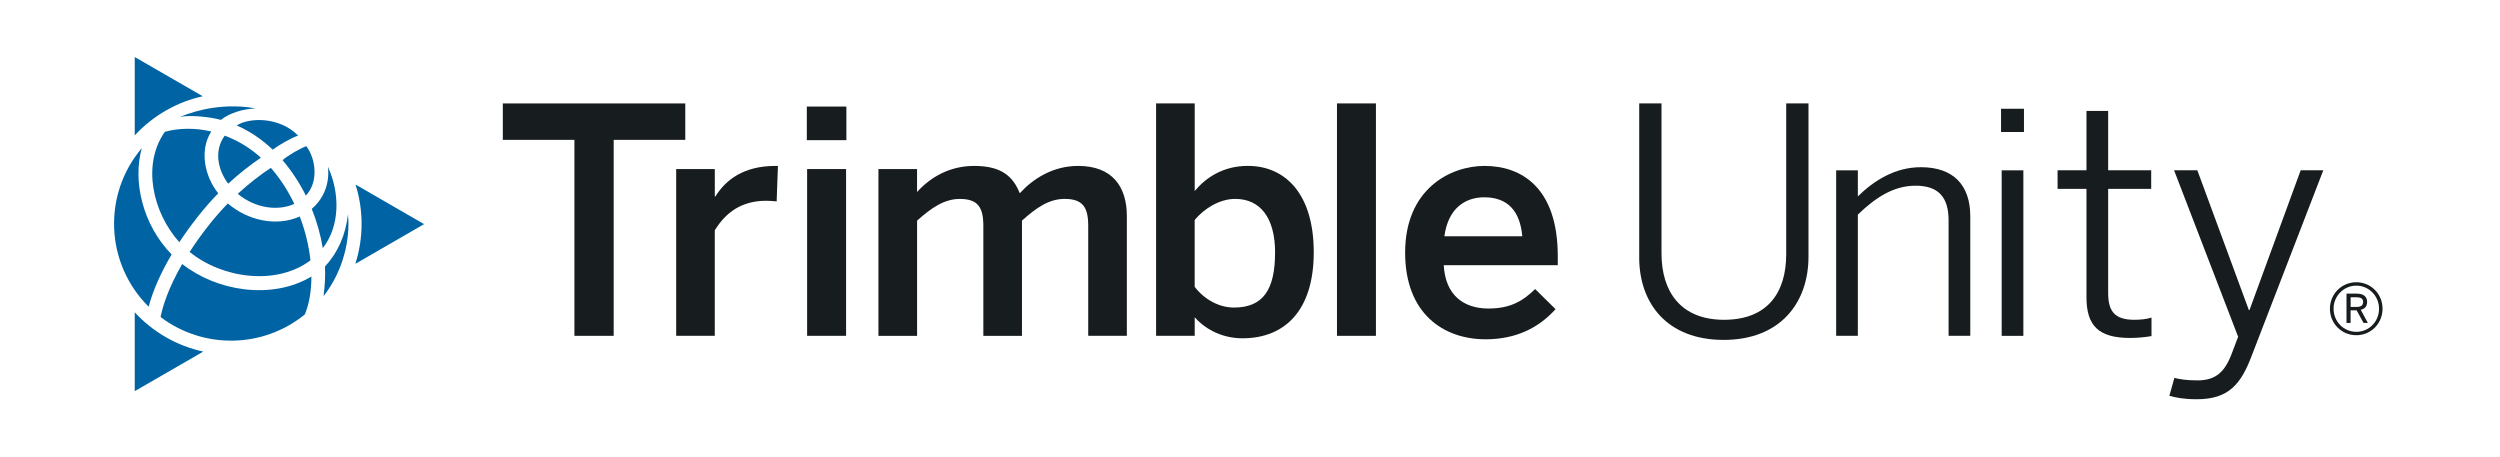
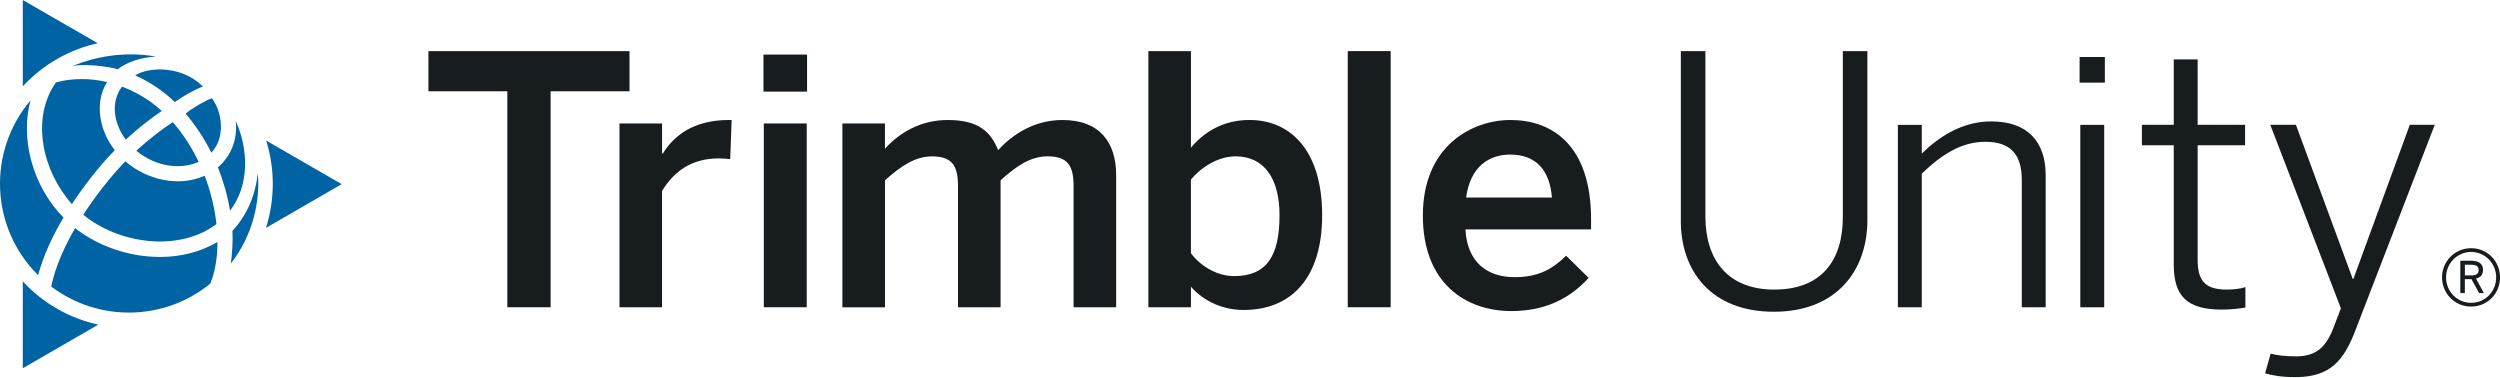
- <svg xmlns="http://www.w3.org/2000/svg" width="263" height="48" viewBox="0 0 263 48" fill="none">
+ <svg xmlns="http://www.w3.org/2000/svg" width="238.64" height="36" viewBox="12 6 238.64 36" fill="none">
  <path d="M14.175 32.858V41.149L21.384 36.988C18.618 36.39 16.102 34.949 14.175 32.858Z" fill="#0063A3" />
  <path d="M21.332 10.127L14.175 6V14.243C16.182 12.06 18.766 10.685 21.332 10.127Z" fill="#0063A3" />
  <path d="M44.614 23.578C44.274 23.381 37.827 19.659 37.405 19.417C38.252 22.109 38.256 25.03 37.384 27.754L44.614 23.578Z" fill="#0063A3" />
  <path d="M18.924 12.302C19.957 12.074 22.105 12.292 23.24 12.612C24.147 11.891 25.521 11.469 26.885 11.402C23.746 10.836 20.843 11.497 18.924 12.302Z" fill="#0063A3" />
  <path d="M32.66 27.385C32.498 25.884 32.122 24.309 31.535 22.773C29.064 23.888 26.01 23.171 23.968 21.403C22.477 22.925 21.036 24.819 19.95 26.503C23.412 29.325 29.107 30.067 32.664 27.385H32.66Z" fill="#0063A3" />
  <path d="M18.056 26.77C15.005 23.645 13.94 19.083 14.917 15.582C10.776 20.468 11.068 27.729 15.638 32.267C16.137 30.376 17.061 28.447 18.056 26.773V26.77Z" fill="#0063A3" />
  <path d="M30.962 21.448C30.316 20.095 29.493 18.805 28.491 17.656C27.381 18.394 26.189 19.304 25.012 20.39C26.854 21.926 29.272 22.225 30.962 21.448Z" fill="#0063A3" />
  <path d="M28.685 15.743C29.476 15.167 30.576 14.552 31.363 14.26C29.409 12.281 26.267 12.334 24.903 13.195C26.284 13.807 27.546 14.65 28.688 15.747L28.685 15.743Z" fill="#0063A3" />
  <path d="M19.167 27.775C17.648 30.401 17.093 32.327 16.893 33.353C21.399 36.759 27.669 36.661 32.07 33.076C32.527 31.972 32.759 30.601 32.759 29.093C28.573 31.585 22.78 30.626 19.17 27.775H19.167Z" fill="#0063A3" />
  <path d="M32.176 20.573C33.518 19.16 33.251 16.759 32.228 15.378C31.599 15.592 30.288 16.355 29.722 16.847C30.643 17.93 31.497 19.206 32.176 20.576V20.573Z" fill="#0063A3" />
  <path d="M34.499 17.547C34.706 19.36 34.017 20.931 32.797 21.972C33.332 23.308 33.725 24.703 33.961 26.105C35.806 23.708 35.75 20.288 34.499 17.547Z" fill="#0063A3" />
  <path d="M24.003 19.325C25.152 18.264 26.323 17.35 27.444 16.587C26.305 15.557 25.012 14.777 23.641 14.271C22.516 15.807 22.868 17.789 24.003 19.325Z" fill="#0063A3" />
  <path d="M34.186 28.035C34.249 29.065 34.154 30.232 34.035 31.157C36.144 28.468 36.857 25.139 36.608 22.549C36.355 24.731 35.557 26.559 34.186 28.039V28.035Z" fill="#0063A3" />
  <path d="M22.228 13.835C20.671 13.455 18.857 13.438 17.342 13.867C14.92 17.301 16.045 22.331 18.864 25.48C19.936 23.849 21.486 21.817 22.959 20.338C21.525 18.559 20.956 15.803 22.228 13.832V13.835Z" fill="#0063A3" />
  <path d="M60.428 35.329V14.713H52.896V10.882H72.091V14.713H64.559V35.329H60.428Z" fill="#171C1E" />
  <path d="M71.135 35.329V17.785H75.198V20.661H75.265C76.355 18.91 78.239 17.455 81.574 17.455H81.838L81.704 21.188C81.507 21.156 80.847 21.121 80.615 21.121C78.003 21.121 76.355 22.344 75.195 24.228V35.329H71.131H71.135Z" fill="#171C1E" />
  <path d="M84.878 14.745V11.209H89.04V14.745H84.878ZM84.91 35.328V17.785H89.008V35.328H84.91Z" fill="#171C1E" />
  <path d="M92.411 35.328V17.785H96.474V20.197C97.828 18.71 99.81 17.455 102.488 17.455C105.43 17.455 106.587 18.611 107.279 20.33C108.668 18.812 110.749 17.455 113.423 17.455C116.991 17.455 118.545 19.603 118.545 22.741V35.328H114.481V23.764C114.481 21.817 113.919 20.924 112.003 20.924C110.351 20.924 109.03 21.849 107.511 23.206V35.332H103.448V23.768C103.448 21.821 102.886 20.928 100.97 20.928C99.35 20.928 97.996 21.852 96.478 23.209V35.336H92.415L92.411 35.328Z" fill="#171C1E" />
  <path d="M125.683 33.378V35.329H121.62V10.879H125.683V20.095C126.84 18.707 128.657 17.452 131.269 17.452C135.265 17.452 138.207 20.457 138.207 26.538C138.207 32.619 135.202 35.589 130.706 35.589C128.822 35.589 126.973 34.83 125.683 33.374V33.378ZM134.14 26.573C134.14 22.872 132.555 20.924 129.943 20.924C128.26 20.924 126.639 21.983 125.68 23.139V30.176C126.77 31.596 128.355 32.355 129.81 32.355C132.882 32.355 134.137 30.471 134.137 26.573H134.14Z" fill="#171C1E" />
  <path d="M140.65 35.329V10.879H144.748V35.329H140.65Z" fill="#171C1E" />
  <path d="M147.82 26.573C147.82 19.898 152.544 17.455 156.179 17.455C160.112 17.455 163.877 19.799 163.877 26.938V27.898H151.884C152.049 31.068 154 32.457 156.576 32.457C158.857 32.457 160.179 31.698 161.497 30.408L163.645 32.524C161.827 34.538 159.416 35.694 156.277 35.694C151.884 35.694 147.82 33.019 147.82 26.576V26.573ZM160.144 24.854C159.912 22.179 158.59 20.756 156.147 20.756C154.165 20.756 152.348 21.88 151.95 24.854H160.144Z" fill="#171C1E" />
  <path d="M172.446 27.069V10.879H174.791V26.671C174.791 30.668 176.805 33.642 181.367 33.642C185.93 33.642 187.909 30.802 187.909 26.738V10.879H190.253V27.002C190.253 31.86 187.279 35.758 181.332 35.758C175.385 35.758 172.443 31.926 172.443 27.069H172.446Z" fill="#171C1E" />
  <path d="M193.164 17.919H195.445V20.661C197.128 19.009 199.343 17.589 202.084 17.589C205.522 17.589 207.273 19.505 207.273 22.742V35.329H204.991V23.171C204.991 20.724 203.902 19.536 201.522 19.536C199.276 19.536 197.392 20.693 195.445 22.577V35.329H193.164V17.916V17.919Z" fill="#171C1E" />
  <path d="M210.51 11.441H212.921V13.887H210.51V11.441ZM210.577 17.919H212.858V35.332H210.577V17.919Z" fill="#171C1E" />
  <path d="M219.497 31.265V19.866H216.457V17.915H219.497V11.673H221.779V17.915H226.306V19.866H221.779V30.801C221.779 32.65 222.373 33.641 224.52 33.641C225.181 33.641 225.842 33.575 226.338 33.409V35.356C225.81 35.455 224.886 35.553 224.091 35.553C220.756 35.553 219.497 34.263 219.497 31.258V31.265Z" fill="#171C1E" />
  <path d="M228.218 41.638L228.745 39.754C229.241 39.887 230 40.017 231.156 40.017C233.04 40.017 233.996 39.191 234.724 37.342L235.452 35.427L228.713 17.915H231.16L236.58 32.618H236.647L242.031 17.915H244.411L236.91 37.342C235.754 40.45 234.432 42 231.097 42C229.775 42 228.917 41.834 228.221 41.638H228.218Z" fill="#171C1E" />
  <path d="M245.107 32.478C245.107 30.935 246.338 29.691 247.881 29.691C249.424 29.691 250.643 30.921 250.643 32.478C250.643 34.035 249.424 35.265 247.881 35.265C246.338 35.265 245.107 34.035 245.107 32.478ZM250.274 32.478C250.274 31.139 249.209 30.049 247.884 30.049C246.559 30.049 245.491 31.139 245.491 32.478C245.491 33.817 246.542 34.907 247.884 34.907C249.227 34.907 250.274 33.831 250.274 32.478ZM246.854 30.889H247.93C248.622 30.889 249.02 31.198 249.02 31.75C249.02 32.253 248.756 32.502 248.348 32.587L249.1 33.975H248.647L247.916 32.647H247.283V33.975H246.851V30.889H246.854ZM247.909 32.288C248.338 32.288 248.601 32.158 248.601 31.761C248.601 31.402 248.338 31.272 247.895 31.272H247.287V32.288H247.909Z" fill="#171C1E" />
</svg>
